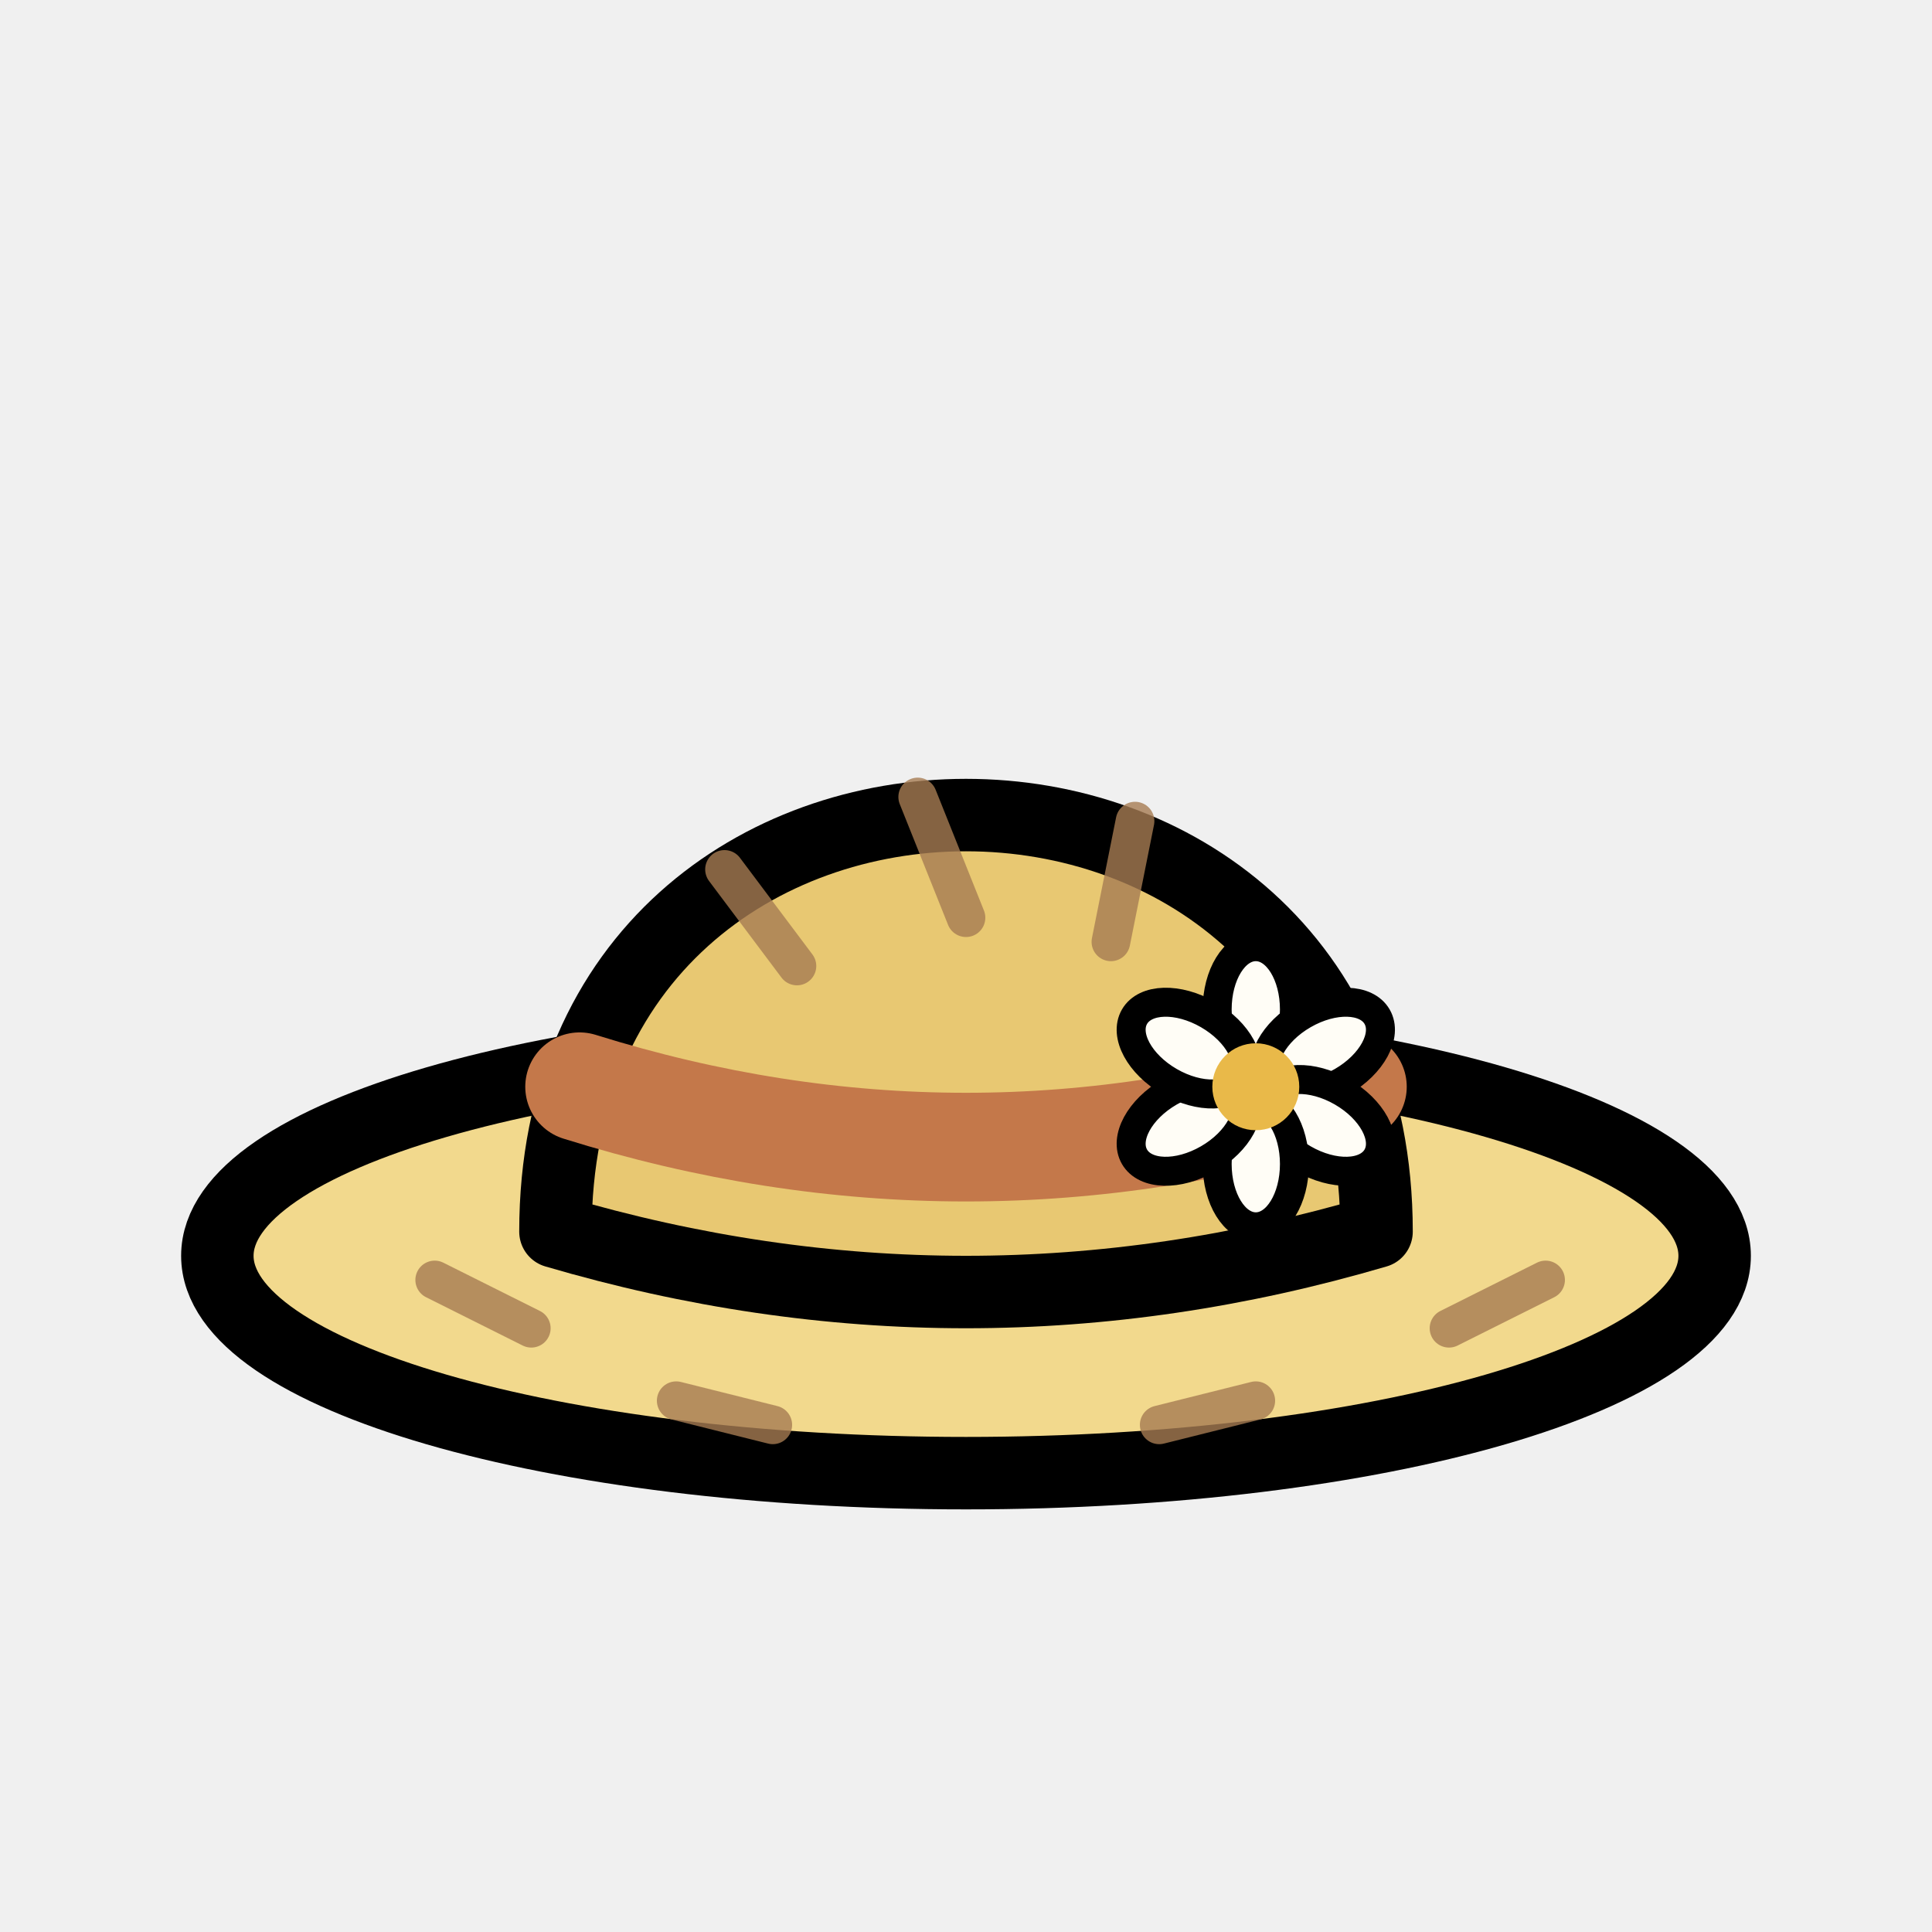
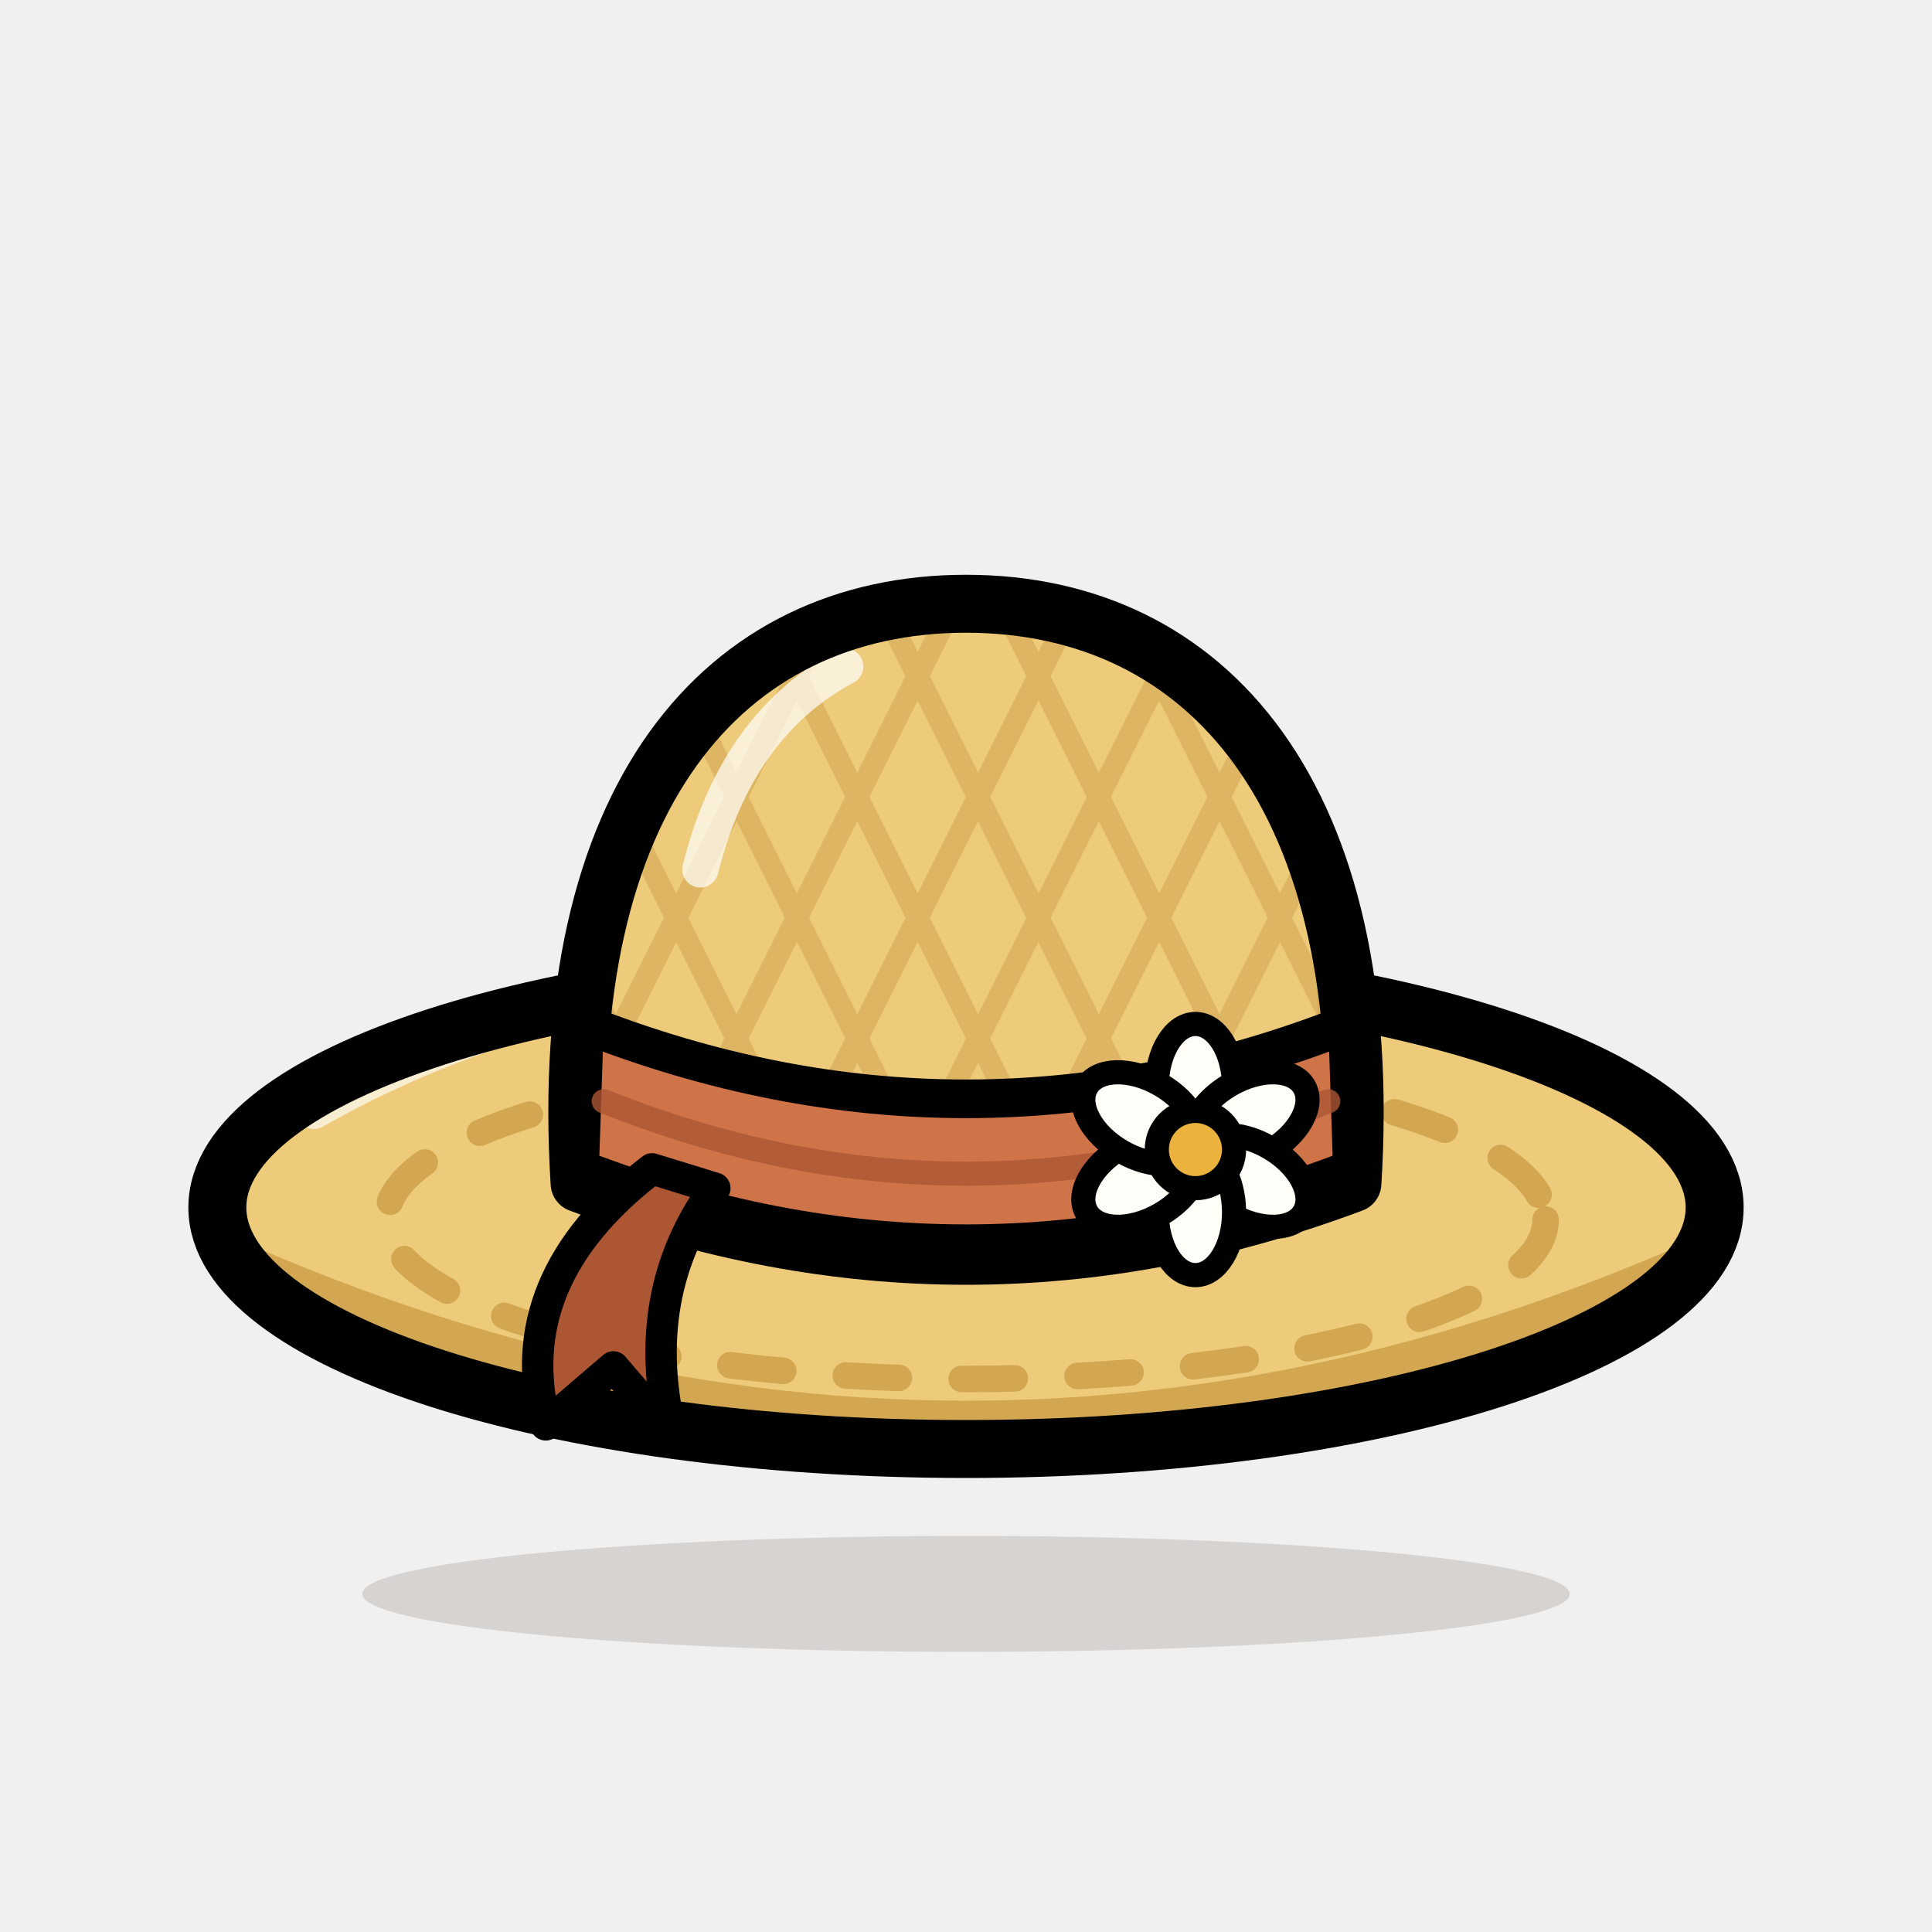
- <svg xmlns="http://www.w3.org/2000/svg" viewBox="0 0 80 80" role="img" aria-label="Straw hat / 草帽">
-   <style>.pastoral-float{animation:pastoral-float 3s ease-in-out infinite}@keyframes pastoral-float{0%,100%{transform:translateY(0)}50%{transform:translateY(-3px)}}@media (prefers-reduced-motion:reduce){.pastoral-float,.pastoral-sway,.pastoral-spin,.pastoral-pulse,.pastoral-pop,.pastoral-drip{animation:none!important}}</style>
-   <g class="pastoral-float">
-     <ellipse cx="40" cy="52" rx="31" ry="9" fill="#F2D98D" stroke="currentColor" stroke-width="3" stroke-linecap="round" stroke-linejoin="round" />
-     <path d="M23 51 C23 28 57 28 57 51 Q40 56 23 51Z" fill="#E8C872" stroke="currentColor" stroke-width="3" stroke-linecap="round" stroke-linejoin="round" />
-     <path d="M24 45 Q40 50 56 45" fill="none" stroke="#C4784A" stroke-width="4.5" stroke-linecap="round" stroke-linejoin="round" />
-     <g fill="none" stroke="#A67C52" stroke-width="1.6" stroke-linecap="round" stroke-linejoin="round" opacity=".8">
-       <path d="M30 36 L33 40 M38 33 L40 38 M47 34 L46 39 M18 53 L22 55 M60 55 L64 53 M28 58 L32 59 M48 59 L52 58" />
+ <svg xmlns="http://www.w3.org/2000/svg" id="pastoral-straw-hat-root" viewBox="0 0 80 80" role="img" aria-label="Straw hat / 草帽" stroke-linecap="round" stroke-linejoin="round">
+   <style>#pastoral-straw-hat-root,#pastoral-straw-hat-root g{animation-play-state:inherit}.pastoral-straw-hat-motion{animation:pastoral-straw-hat-float 3.4s ease-in-out infinite;animation-play-state:inherit;transform-box:view-box;transform-origin:40px 45px}@keyframes pastoral-straw-hat-float{0%,100%{transform:translateY(0)}50%{transform:translateY(-2.4px)}}@media (prefers-reduced-motion:reduce){.pastoral-straw-hat-motion{animation:none!important;transform:none!important}}</style>
+   <defs>
+     <ellipse id="pastoral-straw-hat-1" cx="40" cy="50" rx="31" ry="10" />
+     <clipPath id="pastoral-straw-hat-1c">
+       <use href="#pastoral-straw-hat-1" />
+     </clipPath>
+     <path id="pastoral-straw-hat-2" d="M24 49 C23 33 30 25 40 25 C50 25 57 33 56 49 Q40 55 24 49Z" />
+     <clipPath id="pastoral-straw-hat-2c">
+       <use href="#pastoral-straw-hat-2" />
+     </clipPath>
+   </defs>
+   <ellipse cx="40" cy="66" rx="25" ry="2.4" fill="#4B3A2A" opacity=".16" />
+   <g class="pastoral-straw-hat-motion">
+     <use href="#pastoral-straw-hat-1" fill="#EDCB7A" />
+     <g clip-path="url(#pastoral-straw-hat-1c)">
+       <path d="M5 49 Q40 67 75 49 V64 H5Z" fill="#D3A752" />
+       <ellipse cx="40" cy="50.5" rx="24" ry="6.6" fill="none" stroke="#D3A752" stroke-width="1.1" stroke-dasharray="2.2 2.6" />
+       <path d="M13 46 Q20 42 29 40.6" fill="none" stroke="#FFFFFF" stroke-width="1.5" opacity="0.65" />
    </g>
-     <ellipse cx="52" cy="41.8" rx="1.6" ry="2.6" transform="rotate(0 52 45)" fill="#FFFDF6" stroke="currentColor" stroke-width="1.2" stroke-linecap="round" stroke-linejoin="round" />
-     <ellipse cx="52" cy="41.8" rx="1.6" ry="2.6" transform="rotate(60 52 45)" fill="#FFFDF6" stroke="currentColor" stroke-width="1.2" stroke-linecap="round" stroke-linejoin="round" />
-     <ellipse cx="52" cy="41.8" rx="1.6" ry="2.6" transform="rotate(120 52 45)" fill="#FFFDF6" stroke="currentColor" stroke-width="1.2" stroke-linecap="round" stroke-linejoin="round" />
-     <ellipse cx="52" cy="41.8" rx="1.6" ry="2.6" transform="rotate(180 52 45)" fill="#FFFDF6" stroke="currentColor" stroke-width="1.2" stroke-linecap="round" stroke-linejoin="round" />
-     <ellipse cx="52" cy="41.8" rx="1.6" ry="2.6" transform="rotate(240 52 45)" fill="#FFFDF6" stroke="currentColor" stroke-width="1.2" stroke-linecap="round" stroke-linejoin="round" />
-     <ellipse cx="52" cy="41.8" rx="1.6" ry="2.6" transform="rotate(300 52 45)" fill="#FFFDF6" stroke="currentColor" stroke-width="1.2" stroke-linecap="round" stroke-linejoin="round" />
-     <circle cx="52" cy="45" r="1.8" fill="#E9B949" />
+     <use href="#pastoral-straw-hat-1" fill="none" stroke="currentColor" stroke-width="2.4" />
+     <use href="#pastoral-straw-hat-2" fill="#EDCB7A" />
+     <g clip-path="url(#pastoral-straw-hat-2c)">
+       <path d="M14 20 L32 56 M32 20 L14 56 M19 20 L37 56 M37 20 L19 56 M24 20 L42 56 M42 20 L24 56 M29 20 L47 56 M47 20 L29 56 M34 20 L52 56 M52 20 L34 56 M39 20 L57 56 M57 20 L39 56 M44 20 L62 56 M62 20 L44 56 M49 20 L67 56 M67 20 L49 56 M54 20 L72 56 M72 20 L54 56 M59 20 L77 56 M77 20 L59 56 " fill="none" stroke="#D3A752" stroke-width="0.9" opacity="0.6" />
+       <path d="M47 22 C55 30 56 41 53 56 H66 V22Z" fill="#D3A752" opacity="0.75" />
+       <path d="M29 36 Q30.5 30 35 27.6" fill="none" stroke="#FFFFFF" stroke-width="1.5" opacity="0.7" />
+     </g>
+     <use href="#pastoral-straw-hat-2" fill="none" stroke="currentColor" stroke-width="2.4" />
+     <path d="M24.2 42.4 Q40 48.6 55.8 42.4 L56 48.4 Q40 54.6 24 48.4Z" fill="#CF7448" stroke="currentColor" stroke-width="1.6" />
+     <path d="M25 45.6 Q40 51.6 55 45.6" fill="none" stroke="#AD5634" stroke-width="1" opacity="0.8" />
+     <path d="M27 48.4 Q21 53 22.6 59 L25.4 56.6 L27.8 59.4 Q26.4 53.6 29.6 49.2Z" fill="#AD5634" stroke="currentColor" stroke-width="1.3" />
+     <ellipse cx="49.5" cy="45" rx="1.6" ry="2.6" fill="#FFFDF7" stroke="currentColor" stroke-width="1" transform="rotate(0 49.5 47.6)" />
+     <ellipse cx="49.5" cy="45" rx="1.6" ry="2.6" fill="#FFFDF7" stroke="currentColor" stroke-width="1" transform="rotate(60 49.5 47.6)" />
+     <ellipse cx="49.5" cy="45" rx="1.6" ry="2.6" fill="#FFFDF7" stroke="currentColor" stroke-width="1" transform="rotate(120 49.5 47.6)" />
+     <ellipse cx="49.5" cy="45" rx="1.6" ry="2.6" fill="#FFFDF7" stroke="currentColor" stroke-width="1" transform="rotate(180 49.5 47.6)" />
+     <ellipse cx="49.5" cy="45" rx="1.6" ry="2.6" fill="#FFFDF7" stroke="currentColor" stroke-width="1" transform="rotate(240 49.5 47.6)" />
+     <ellipse cx="49.5" cy="45" rx="1.6" ry="2.6" fill="#FFFDF7" stroke="currentColor" stroke-width="1" transform="rotate(300 49.5 47.6)" />
+     <circle cx="49.5" cy="47.6" r="1.6" fill="#EBB23E" stroke="currentColor" stroke-width="1" />
  </g>
</svg>
